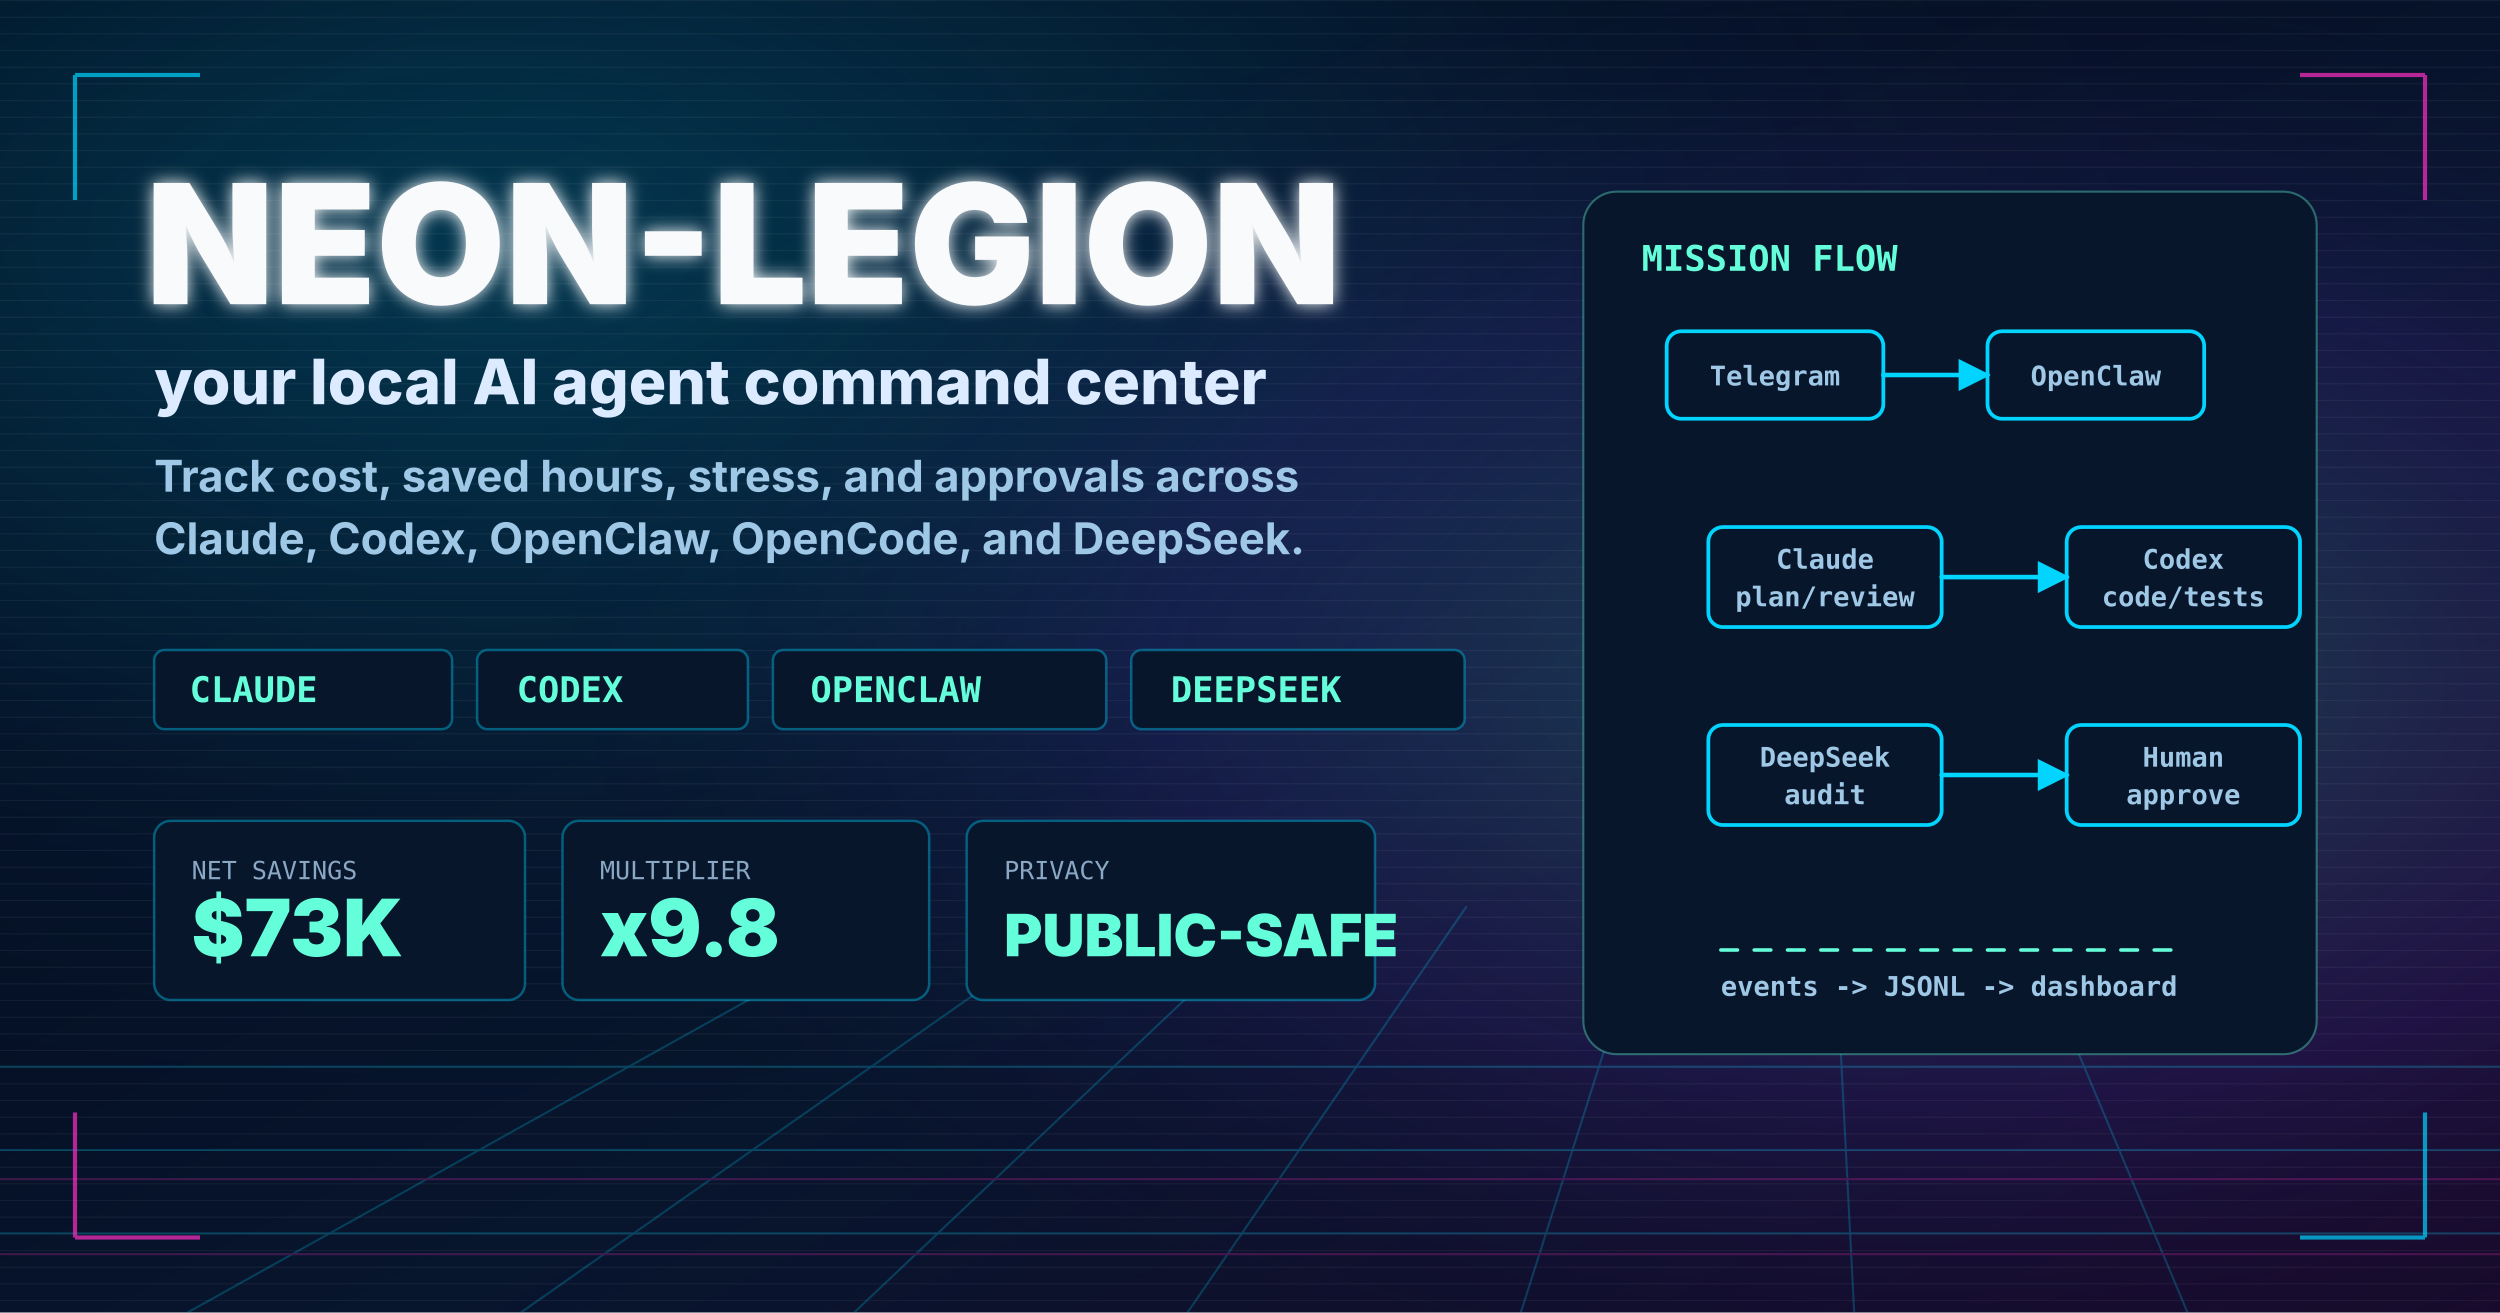
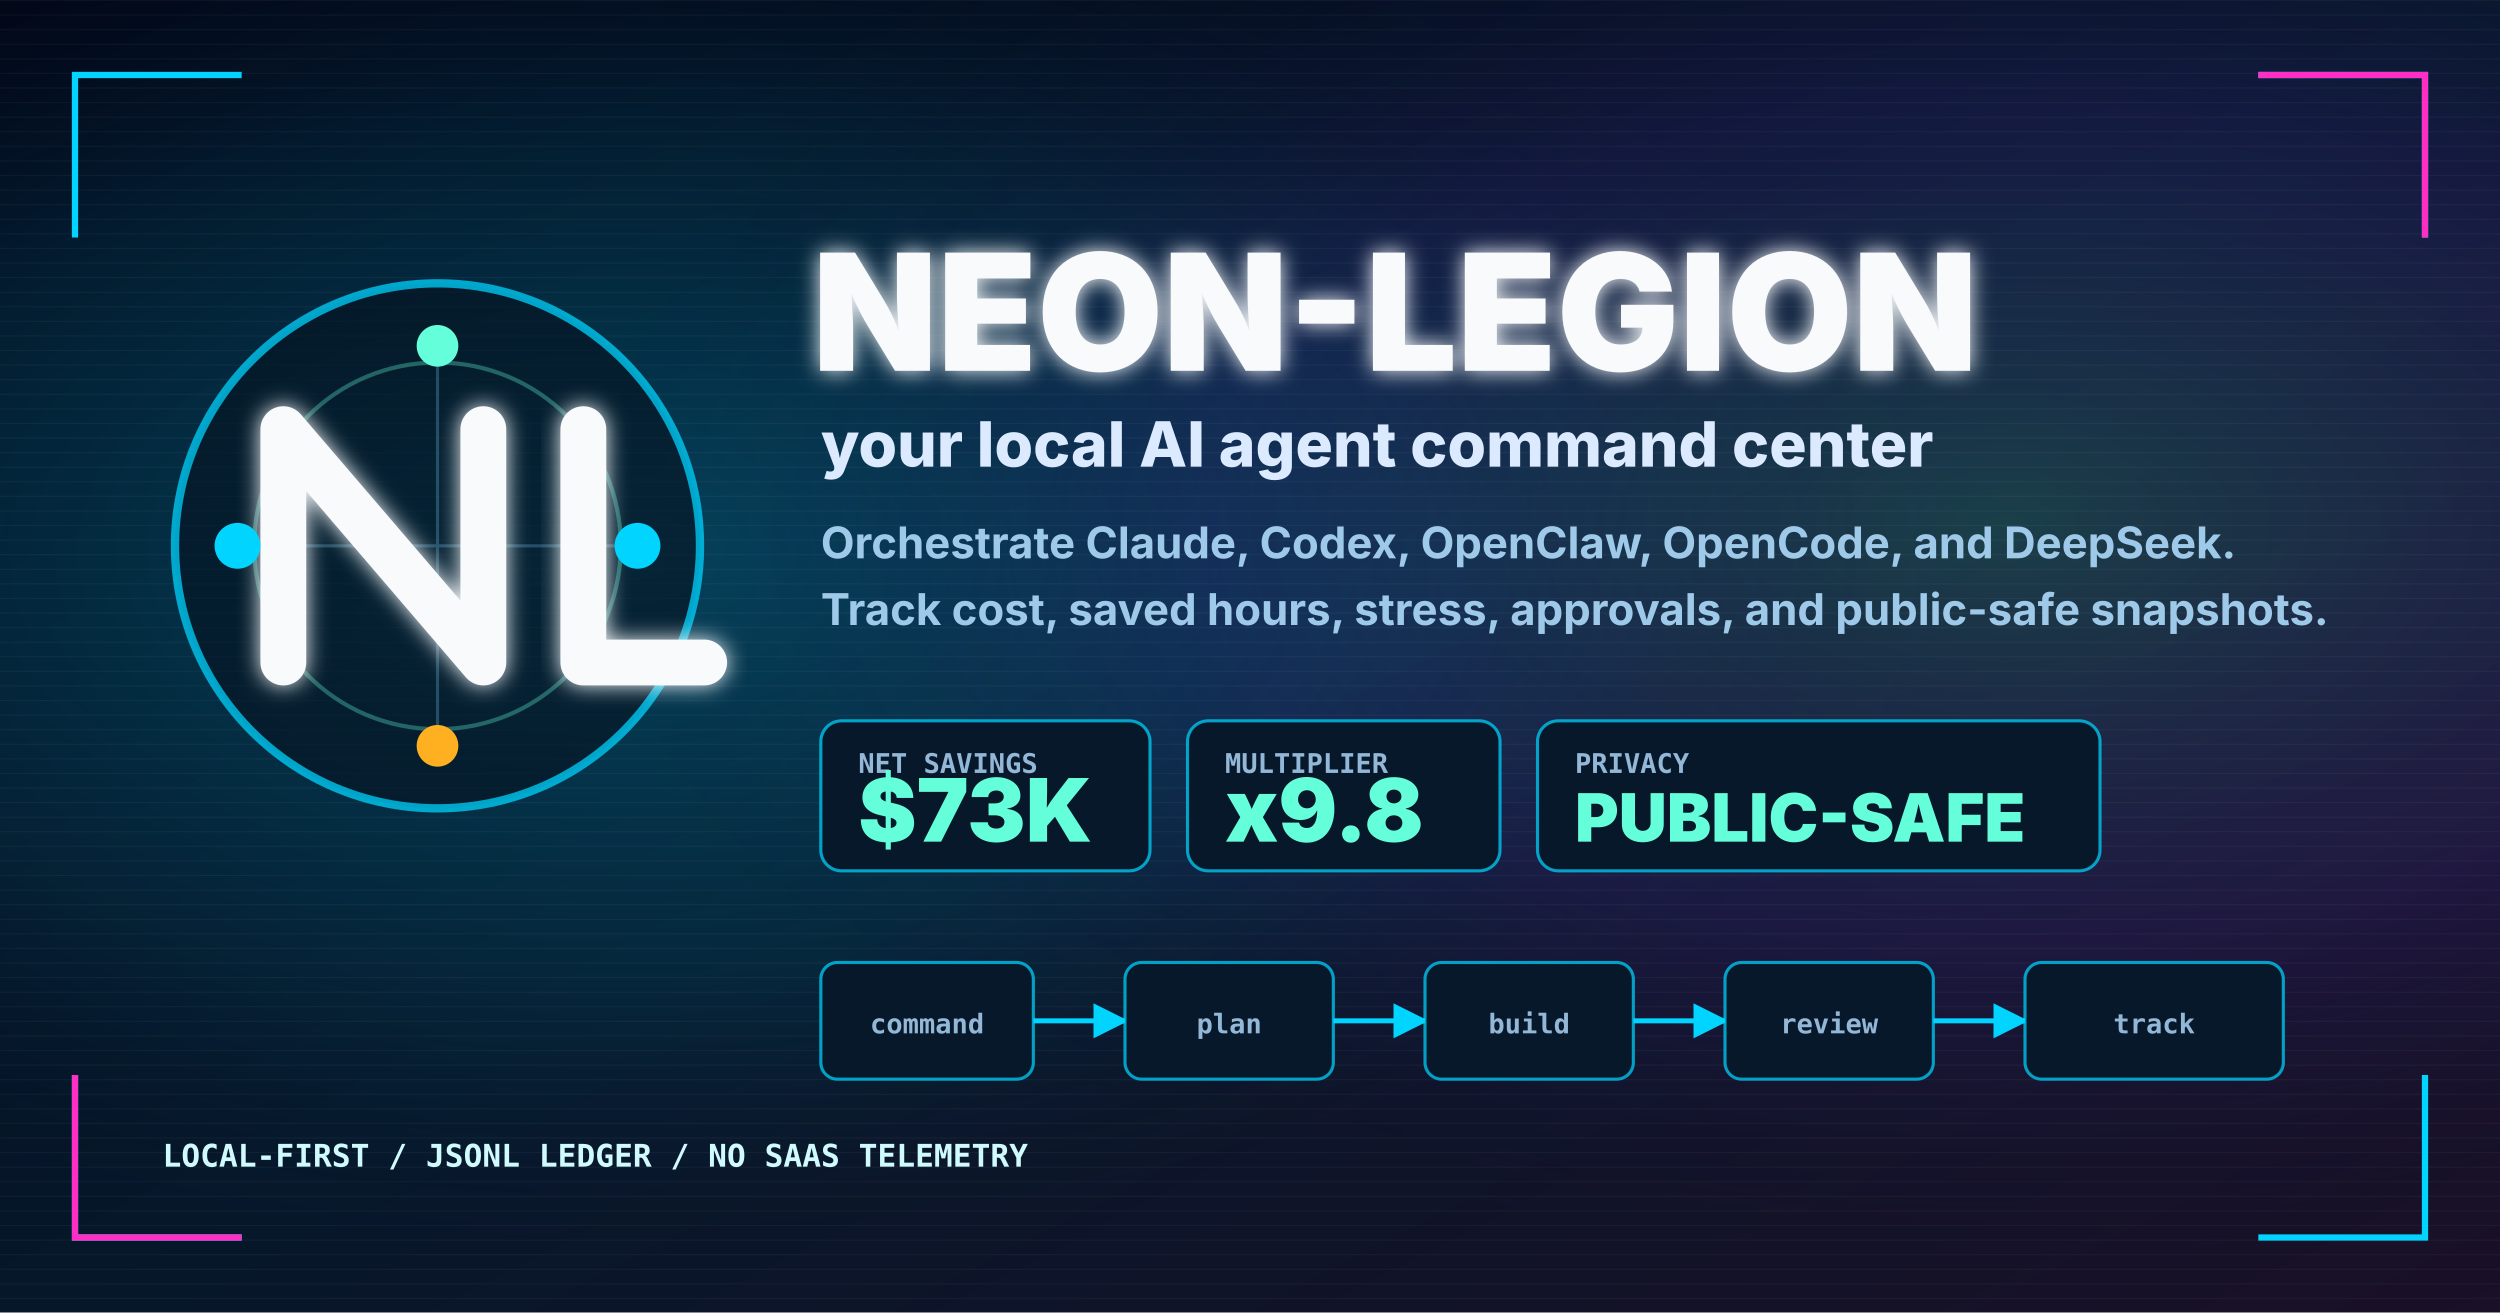
<svg xmlns="http://www.w3.org/2000/svg" width="1200" height="630" viewBox="0 0 1200 630" role="img" aria-labelledby="socialTitle socialDesc">
  <defs>
    <style>
-       .title{font-family:Inter,system-ui,sans-serif;font-size:80px;font-weight:900;letter-spacing:0;fill:#F8FAFC}
-       .sub{font-family:Inter,system-ui,sans-serif;font-size:30px;font-weight:800;fill:#DCEBFF}
-       .body{font-family:Inter,system-ui,sans-serif;font-size:21px;font-weight:650;fill:#9FC7E6}
-       .mono{font-family:"JetBrains Mono",ui-monospace,monospace;font-size:17px;font-weight:800;letter-spacing:0;fill:#64FFDA}
-       .small{font-family:"JetBrains Mono",ui-monospace,monospace;font-size:13px;font-weight:700;letter-spacing:0;fill:#9FC7E6}
-       .metricLabel{font-family:"JetBrains Mono",ui-monospace,monospace;font-size:12px;letter-spacing:0;fill:#8AA7C4}
-       .metricValue{font-family:Inter,system-ui,sans-serif;font-size:38px;font-weight:900;fill:#64FFDA}
-       .box{fill:#07162B;stroke:#00D4FF;stroke-width:1.8}
-       .soft{fill:#07162B;stroke:#00D4FF;stroke-width:1.2;stroke-opacity:.38}
-       .wire{fill:none;stroke:#00D4FF;stroke-width:2.2;stroke-linecap:round;stroke-linejoin:round}
-       .wireGreen{fill:none;stroke:#64FFDA;stroke-width:1.7;stroke-linecap:round;stroke-linejoin:round;stroke-dasharray:8 8}
+       .title{font-family:Inter,system-ui,sans-serif;font-size:78px;font-weight:900;letter-spacing:0;fill:#F8FAFC}
+       .subtitle{font-family:Inter,system-ui,sans-serif;font-size:30px;font-weight:780;letter-spacing:0;fill:#DBEAFE}
+       .body{font-family:Inter,system-ui,sans-serif;font-size:21px;font-weight:650;letter-spacing:0;fill:#9EC9E8}
+       .mono{font-family:"JetBrains Mono",ui-monospace,monospace;font-size:15px;font-weight:800;letter-spacing:0;fill:#CFFAFE}
+       .small{font-family:"JetBrains Mono",ui-monospace,monospace;font-size:13px;font-weight:700;letter-spacing:0;fill:#93B7D7}
+       .metric{font-family:Inter,system-ui,sans-serif;font-size:42px;font-weight:900;letter-spacing:0;fill:#64FFDA}
+       .metricSmall{font-size:32px}
+       .mark{fill:none;stroke:#F8FAFC;stroke-width:22;stroke-linecap:round;stroke-linejoin:round}
+       .chip{fill:#07182A;stroke:#00D4FF;stroke-width:1.5;stroke-opacity:.72}
+       .wire{fill:none;stroke:#00D4FF;stroke-width:2.4;stroke-linecap:round;stroke-linejoin:round}
    </style>
    <linearGradient id="bg" x1="0" x2="1" y1="0" y2="1">
      <stop offset="0" stop-color="#020617" />
-       <stop offset=".58" stop-color="#07152D" />
-       <stop offset="1" stop-color="#180A2B" />
+       <stop offset=".50" stop-color="#06172A" />
+       <stop offset="1" stop-color="#1A1027" />
    </linearGradient>
-     <radialGradient id="glowA" cx="20%" cy="18%" r="70%">
-       <stop offset="0" stop-color="#00D4FF" stop-opacity=".22" />
-       <stop offset=".55" stop-color="#00D4FF" stop-opacity=".06" />
+     <radialGradient id="markGlow" cx="25%" cy="42%" r="55%">
+       <stop offset="0" stop-color="#00D4FF" stop-opacity=".25" />
+       <stop offset=".60" stop-color="#00D4FF" stop-opacity=".08" />
      <stop offset="1" stop-color="#020617" stop-opacity="0" />
    </radialGradient>
-     <radialGradient id="glowB" cx="78%" cy="52%" r="58%">
-       <stop offset="0" stop-color="#64FFDA" stop-opacity=".22" />
+     <radialGradient id="cardGlow" cx="80%" cy="40%" r="58%">
+       <stop offset="0" stop-color="#64FFDA" stop-opacity=".18" />
      <stop offset=".55" stop-color="#7C3AED" stop-opacity=".12" />
      <stop offset="1" stop-color="#020617" stop-opacity="0" />
    </radialGradient>
-     <pattern id="scan" width="8" height="8" patternUnits="userSpaceOnUse">
-       <path d="M0 0H8" stroke="#F8FAFC" stroke-opacity=".055" />
+     <pattern id="scan" width="7" height="7" patternUnits="userSpaceOnUse">
+       <path d="M0 0H7" stroke="#F8FAFC" stroke-opacity=".05" />
    </pattern>
-     <filter id="glow" x="-25%" y="-35%" width="150%" height="170%">
-       <feGaussianBlur stdDeviation="4" result="blur" />
+     <filter id="glow" x="-35%" y="-35%" width="170%" height="170%">
+       <feGaussianBlur stdDeviation="5" result="blur" />
      <feMerge>
        <feMergeNode in="blur" />
        <feMergeNode in="SourceGraphic" />
      </feMerge>
    </filter>
    <marker id="arrow" viewBox="0 0 10 10" refX="9" refY="5" markerWidth="7" markerHeight="7" orient="auto">
      <path d="M0 0L10 5L0 10Z" fill="#00D4FF" />
    </marker>
  </defs>
  <rect width="1200" height="630" fill="url(#bg)" />
-   <rect width="1200" height="630" fill="url(#glowA)" />
-   <rect width="1200" height="630" fill="url(#glowB)" />
-   <rect width="1200" height="630" fill="url(#scan)" />
-   <g opacity=".22">
-     <path d="M0 512H1200M0 552H1200M0 592H1200" stroke="#00D4FF" />
-     <path d="M90 630L440 435M250 630L528 435M410 630L616 435M570 630L704 435M730 630L792 435M890 630L880 435M1050 630L968 435" stroke="#00D4FF" />
-     <path d="M0 566H1200M0 602H1200" stroke="#FF2EC4" />
+   <rect width="1200" height="630" fill="url(#markGlow)" />
+   <rect width="1200" height="630" fill="url(#cardGlow)" />
+   <rect width="1200" height="630" fill="url(#scan)" opacity=".80" />
+   <path d="M36 114V36H116M1084 36H1164V114M36 516V594H116M1084 594H1164V516" fill="none" stroke="#00D4FF" stroke-width="3" />
+   <path d="M1084 36H1164V114M36 516V594H116" fill="none" stroke="#FF2EC4" stroke-width="3" />
+   <g transform="translate(78 112)">
+     <circle cx="132" cy="150" r="126" fill="#06111F" fill-opacity=".60" stroke="#00D4FF" stroke-width="4" stroke-opacity=".74" />
+     <circle cx="132" cy="150" r="88" fill="none" stroke="#64FFDA" stroke-width="2" stroke-opacity=".32" />
+     <path d="M40 150H224M132 58V242" stroke="#7DD3FC" stroke-width="1.5" stroke-opacity=".26" />
+     <path class="mark" d="M58 206V94L154 206V94" filter="url(#glow)" />
+     <path class="mark" d="M202 94V206H260" filter="url(#glow)" />
+     <circle cx="36" cy="150" r="11" fill="#00D4FF" />
+     <circle cx="228" cy="150" r="11" fill="#00D4FF" />
+     <circle cx="132" cy="54" r="10" fill="#64FFDA" />
+     <circle cx="132" cy="246" r="10" fill="#FFB020" />
  </g>
-   <g transform="translate(70 64)">
-     <text x="0" y="82" class="title" filter="url(#glow)">NEON-LEGION</text>
-     <text x="4" y="130" class="sub">your local AI agent command center</text>
-     <text x="4" y="172" class="body">Track cost, saved hours, stress, and approvals across</text>
-     <text x="4" y="202" class="body">Claude, Codex, OpenClaw, OpenCode, and DeepSeek.</text>
-     <g transform="translate(4 248)">
-       <rect x="0" y="0" width="143" height="38" rx="5" class="soft" />
-       <text x="17" y="25" class="mono">CLAUDE</text>
-       <rect x="155" y="0" width="130" height="38" rx="5" class="soft" />
-       <text x="174" y="25" class="mono">CODEX</text>
-       <rect x="297" y="0" width="160" height="38" rx="5" class="soft" />
-       <text x="315" y="25" class="mono">OPENCLAW</text>
-       <rect x="469" y="0" width="160" height="38" rx="5" class="soft" />
-       <text x="488" y="25" class="mono">DEEPSEEK</text>
-     </g>
-     <g transform="translate(4 330)">
-       <rect x="0" y="0" width="178" height="86" rx="8" class="soft" />
-       <text x="18" y="28" class="metricLabel">NET SAVINGS</text>
-       <text x="18" y="65" class="metricValue">$73K</text>
-       <rect x="196" y="0" width="176" height="86" rx="8" class="soft" />
-       <text x="214" y="28" class="metricLabel">MULTIPLIER</text>
-       <text x="214" y="65" class="metricValue">x9.8</text>
-       <rect x="390" y="0" width="196" height="86" rx="8" class="soft" />
-       <text x="408" y="28" class="metricLabel">PRIVACY</text>
-       <text x="408" y="65" class="metricValue" style="font-size:28px">PUBLIC-SAFE</text>
-     </g>
+   <text x="390" y="178" class="title" filter="url(#glow)">NEON-LEGION</text>
+   <text x="394" y="224" class="subtitle">your local AI agent command center</text>
+   <text x="394" y="268" class="body">Orchestrate Claude, Codex, OpenClaw, OpenCode, and DeepSeek.</text>
+   <text x="394" y="300" class="body">Track cost, saved hours, stress, approvals, and public-safe snapshots.</text>
+   <g transform="translate(394 346)">
+     <rect class="chip" x="0" y="0" width="158" height="72" rx="10" />
+     <text x="18" y="25" class="small">NET SAVINGS</text>
+     <text x="18" y="58" class="metric">$73K</text>
+     <rect class="chip" x="176" y="0" width="150" height="72" rx="10" />
+     <text x="194" y="25" class="small">MULTIPLIER</text>
+     <text x="194" y="58" class="metric">x9.8</text>
+     <rect class="chip" x="344" y="0" width="270" height="72" rx="10" />
+     <text x="362" y="25" class="small">PRIVACY</text>
+     <text x="362" y="58" class="metric metricSmall">PUBLIC-SAFE</text>
  </g>
-   <g transform="translate(760 92)">
-     <rect x="0" y="0" width="352" height="414" rx="16" fill="#07162B" stroke="#64FFDA" stroke-opacity=".36" />
-     <text x="28" y="38" class="mono">MISSION FLOW</text>
-     <g transform="translate(40 88)">
-       <rect x="0" y="-21" width="104" height="42" rx="7" class="box" />
-       <text x="52" y="5" class="small" text-anchor="middle">Telegram</text>
-       <rect x="154" y="-21" width="104" height="42" rx="7" class="box" />
-       <text x="206" y="5" class="small" text-anchor="middle">OpenClaw</text>
-       <path d="M104 0H154" class="wire" marker-end="url(#arrow)" />
-     </g>
-     <g transform="translate(60 185)">
-       <rect x="0" y="-24" width="112" height="48" rx="7" class="box" />
-       <text x="56" y="-4" class="small" text-anchor="middle">Claude</text>
-       <text x="56" y="14" class="small" text-anchor="middle">plan/review</text>
-       <rect x="172" y="-24" width="112" height="48" rx="7" class="box" />
-       <text x="228" y="-4" class="small" text-anchor="middle">Codex</text>
-       <text x="228" y="14" class="small" text-anchor="middle">code/tests</text>
-       <path d="M112 0H172" class="wire" marker-end="url(#arrow)" />
-     </g>
-     <g transform="translate(60 280)">
-       <rect x="0" y="-24" width="112" height="48" rx="7" class="box" />
-       <text x="56" y="-4" class="small" text-anchor="middle">DeepSeek</text>
-       <text x="56" y="14" class="small" text-anchor="middle">audit</text>
-       <rect x="172" y="-24" width="112" height="48" rx="7" class="box" />
-       <text x="228" y="-4" class="small" text-anchor="middle">Human</text>
-       <text x="228" y="14" class="small" text-anchor="middle">approve</text>
-       <path d="M112 0H172" class="wire" marker-end="url(#arrow)" />
-     </g>
-     <path d="M66 364H286" class="wireGreen" />
-     <text x="66" y="386" class="small">events -&gt; JSONL -&gt; dashboard</text>
+   <g transform="translate(394 462)">
+     <path class="wire" marker-end="url(#arrow)" d="M102 28H146" />
+     <path class="wire" marker-end="url(#arrow)" d="M246 28H290" />
+     <path class="wire" marker-end="url(#arrow)" d="M390 28H434" />
+     <path class="wire" marker-end="url(#arrow)" d="M534 28H578" />
+     <rect class="chip" x="0" y="0" width="102" height="56" rx="8" />
+     <text x="51" y="34" class="small" text-anchor="middle">command</text>
+     <rect class="chip" x="146" y="0" width="100" height="56" rx="8" />
+     <text x="196" y="34" class="small" text-anchor="middle">plan</text>
+     <rect class="chip" x="290" y="0" width="100" height="56" rx="8" />
+     <text x="340" y="34" class="small" text-anchor="middle">build</text>
+     <rect class="chip" x="434" y="0" width="100" height="56" rx="8" />
+     <text x="484" y="34" class="small" text-anchor="middle">review</text>
+     <rect class="chip" x="578" y="0" width="124" height="56" rx="8" stroke="#64FFDA" stroke-opacity=".78" />
+     <text x="640" y="34" class="small" text-anchor="middle">track</text>
  </g>
-   <g opacity=".7">
-     <path d="M36 36H96M36 36V96" stroke="#00D4FF" stroke-width="2" fill="none" />
-     <path d="M1164 36H1104M1164 36V96" stroke="#FF2EC4" stroke-width="2" fill="none" />
-     <path d="M36 594H96M36 594V534" stroke="#FF2EC4" stroke-width="2" fill="none" />
-     <path d="M1164 594H1104M1164 594V534" stroke="#00D4FF" stroke-width="2" fill="none" />
-   </g>
+   <text x="78" y="560" class="mono">LOCAL-FIRST / JSONL LEDGER / NO SAAS TELEMETRY</text>
</svg>
